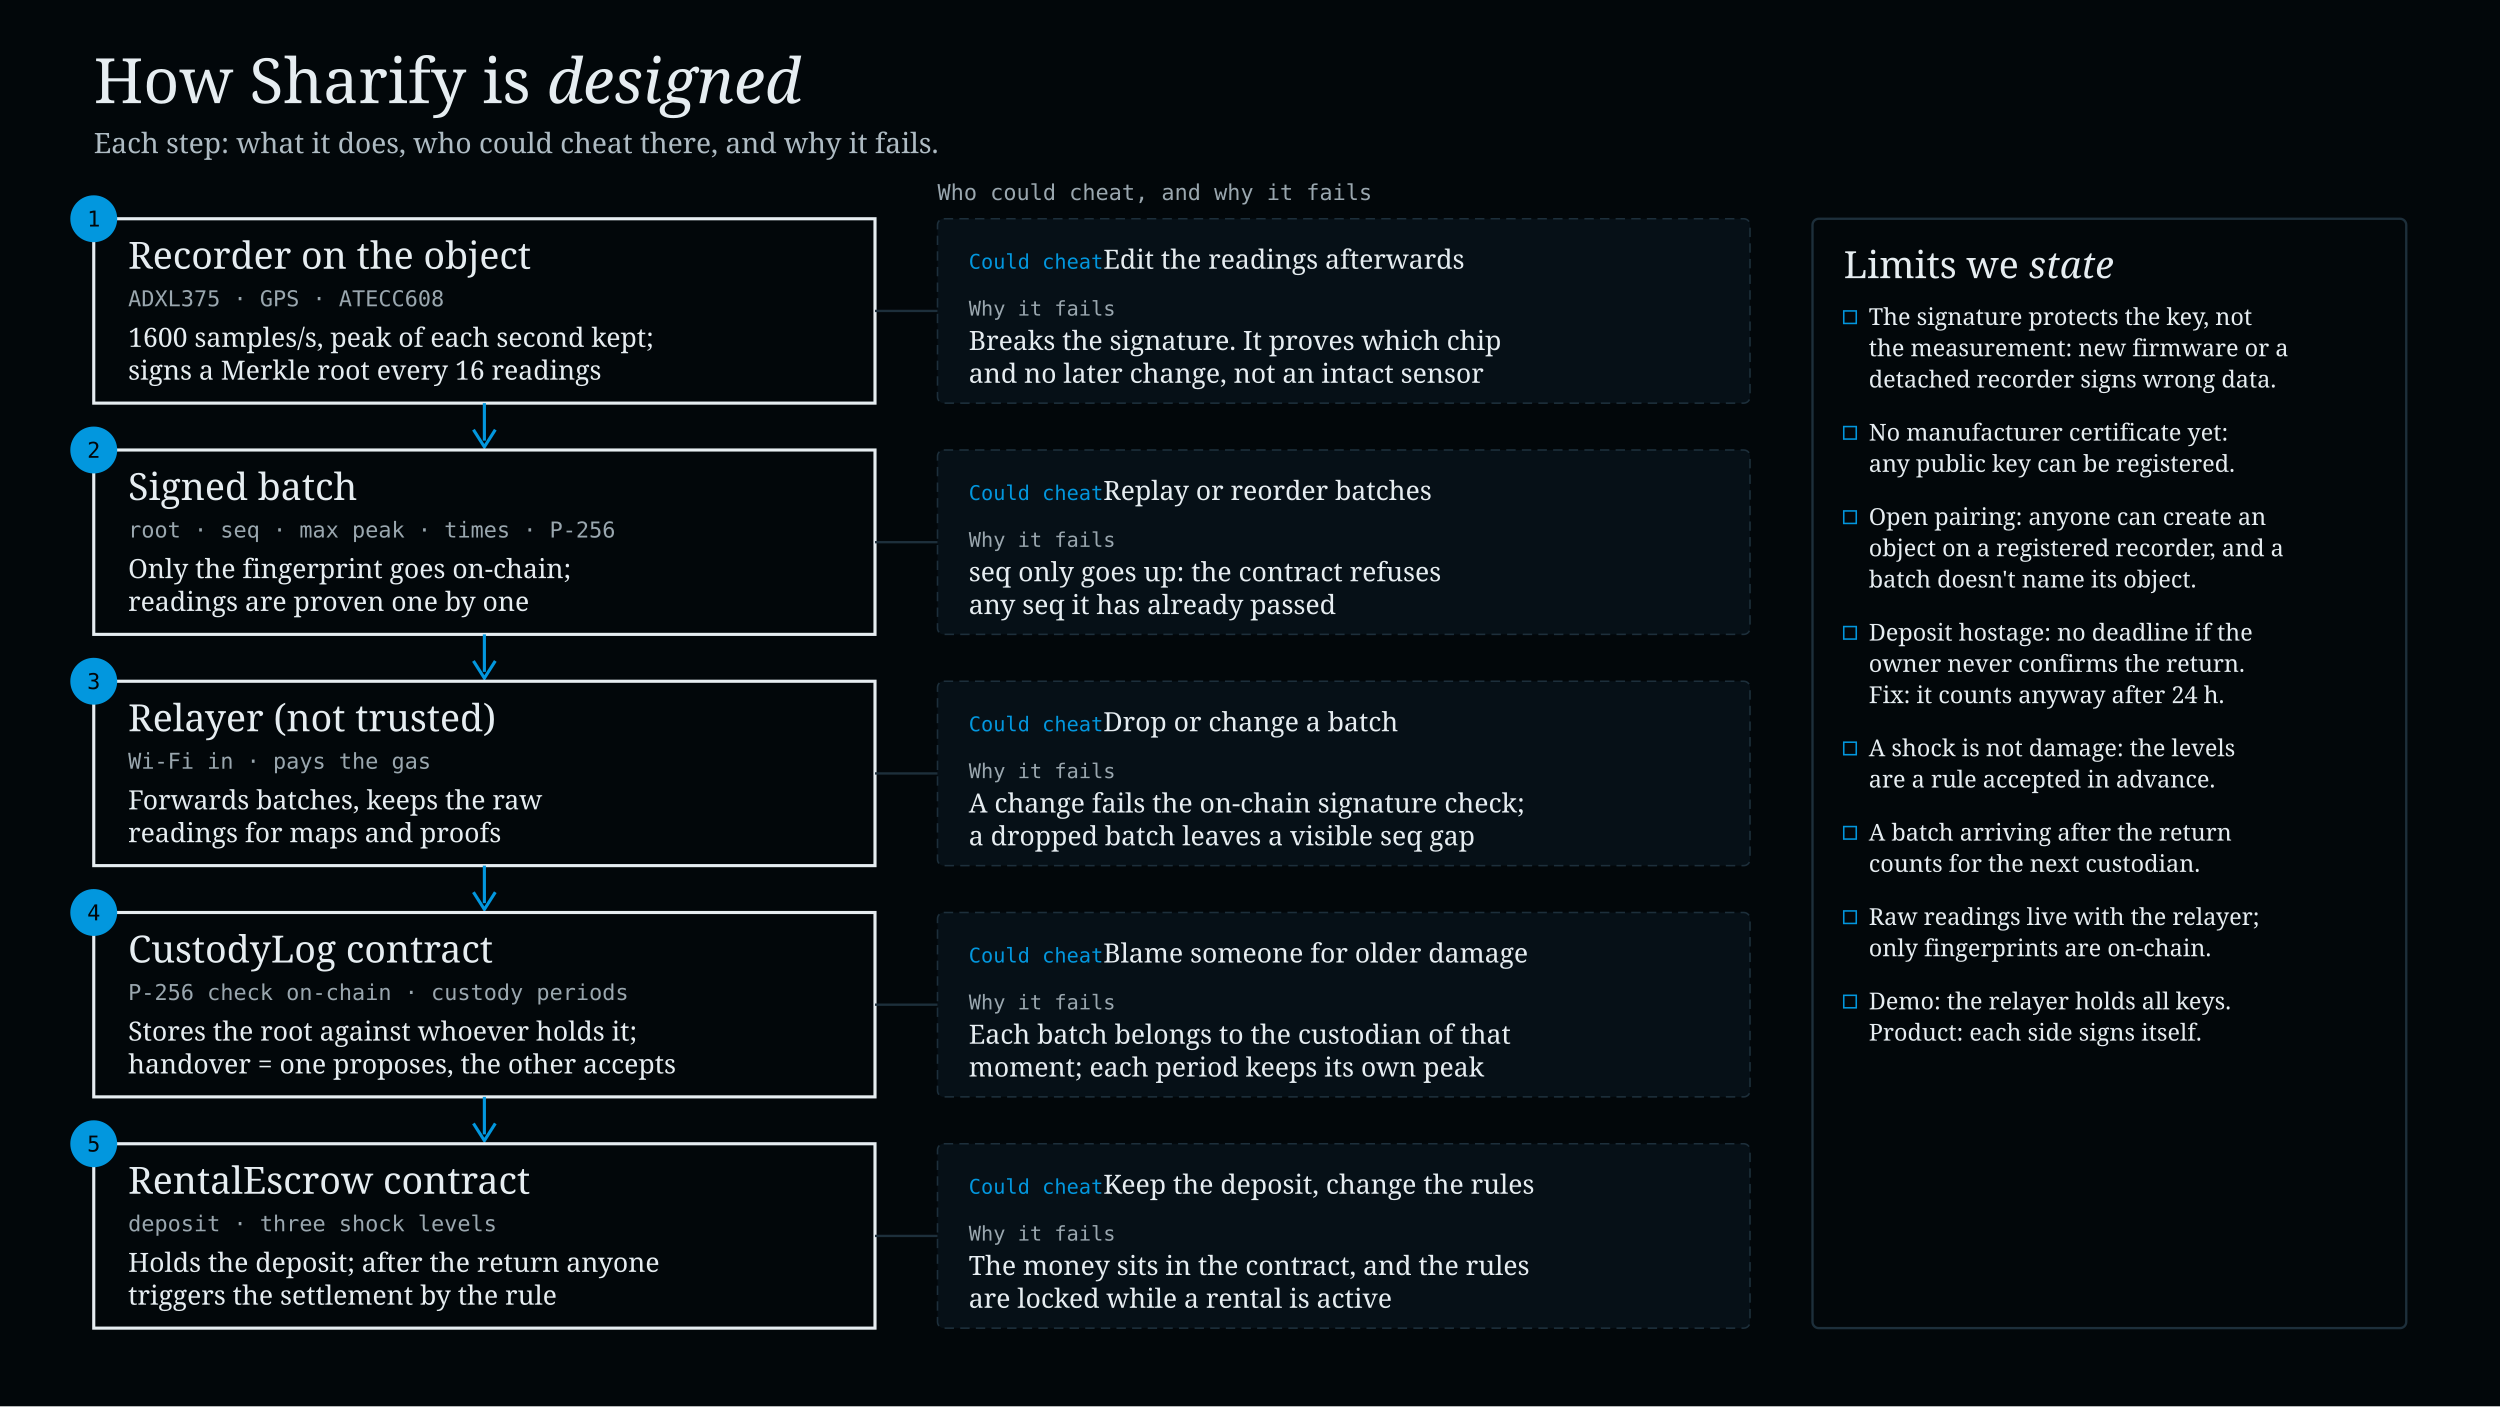
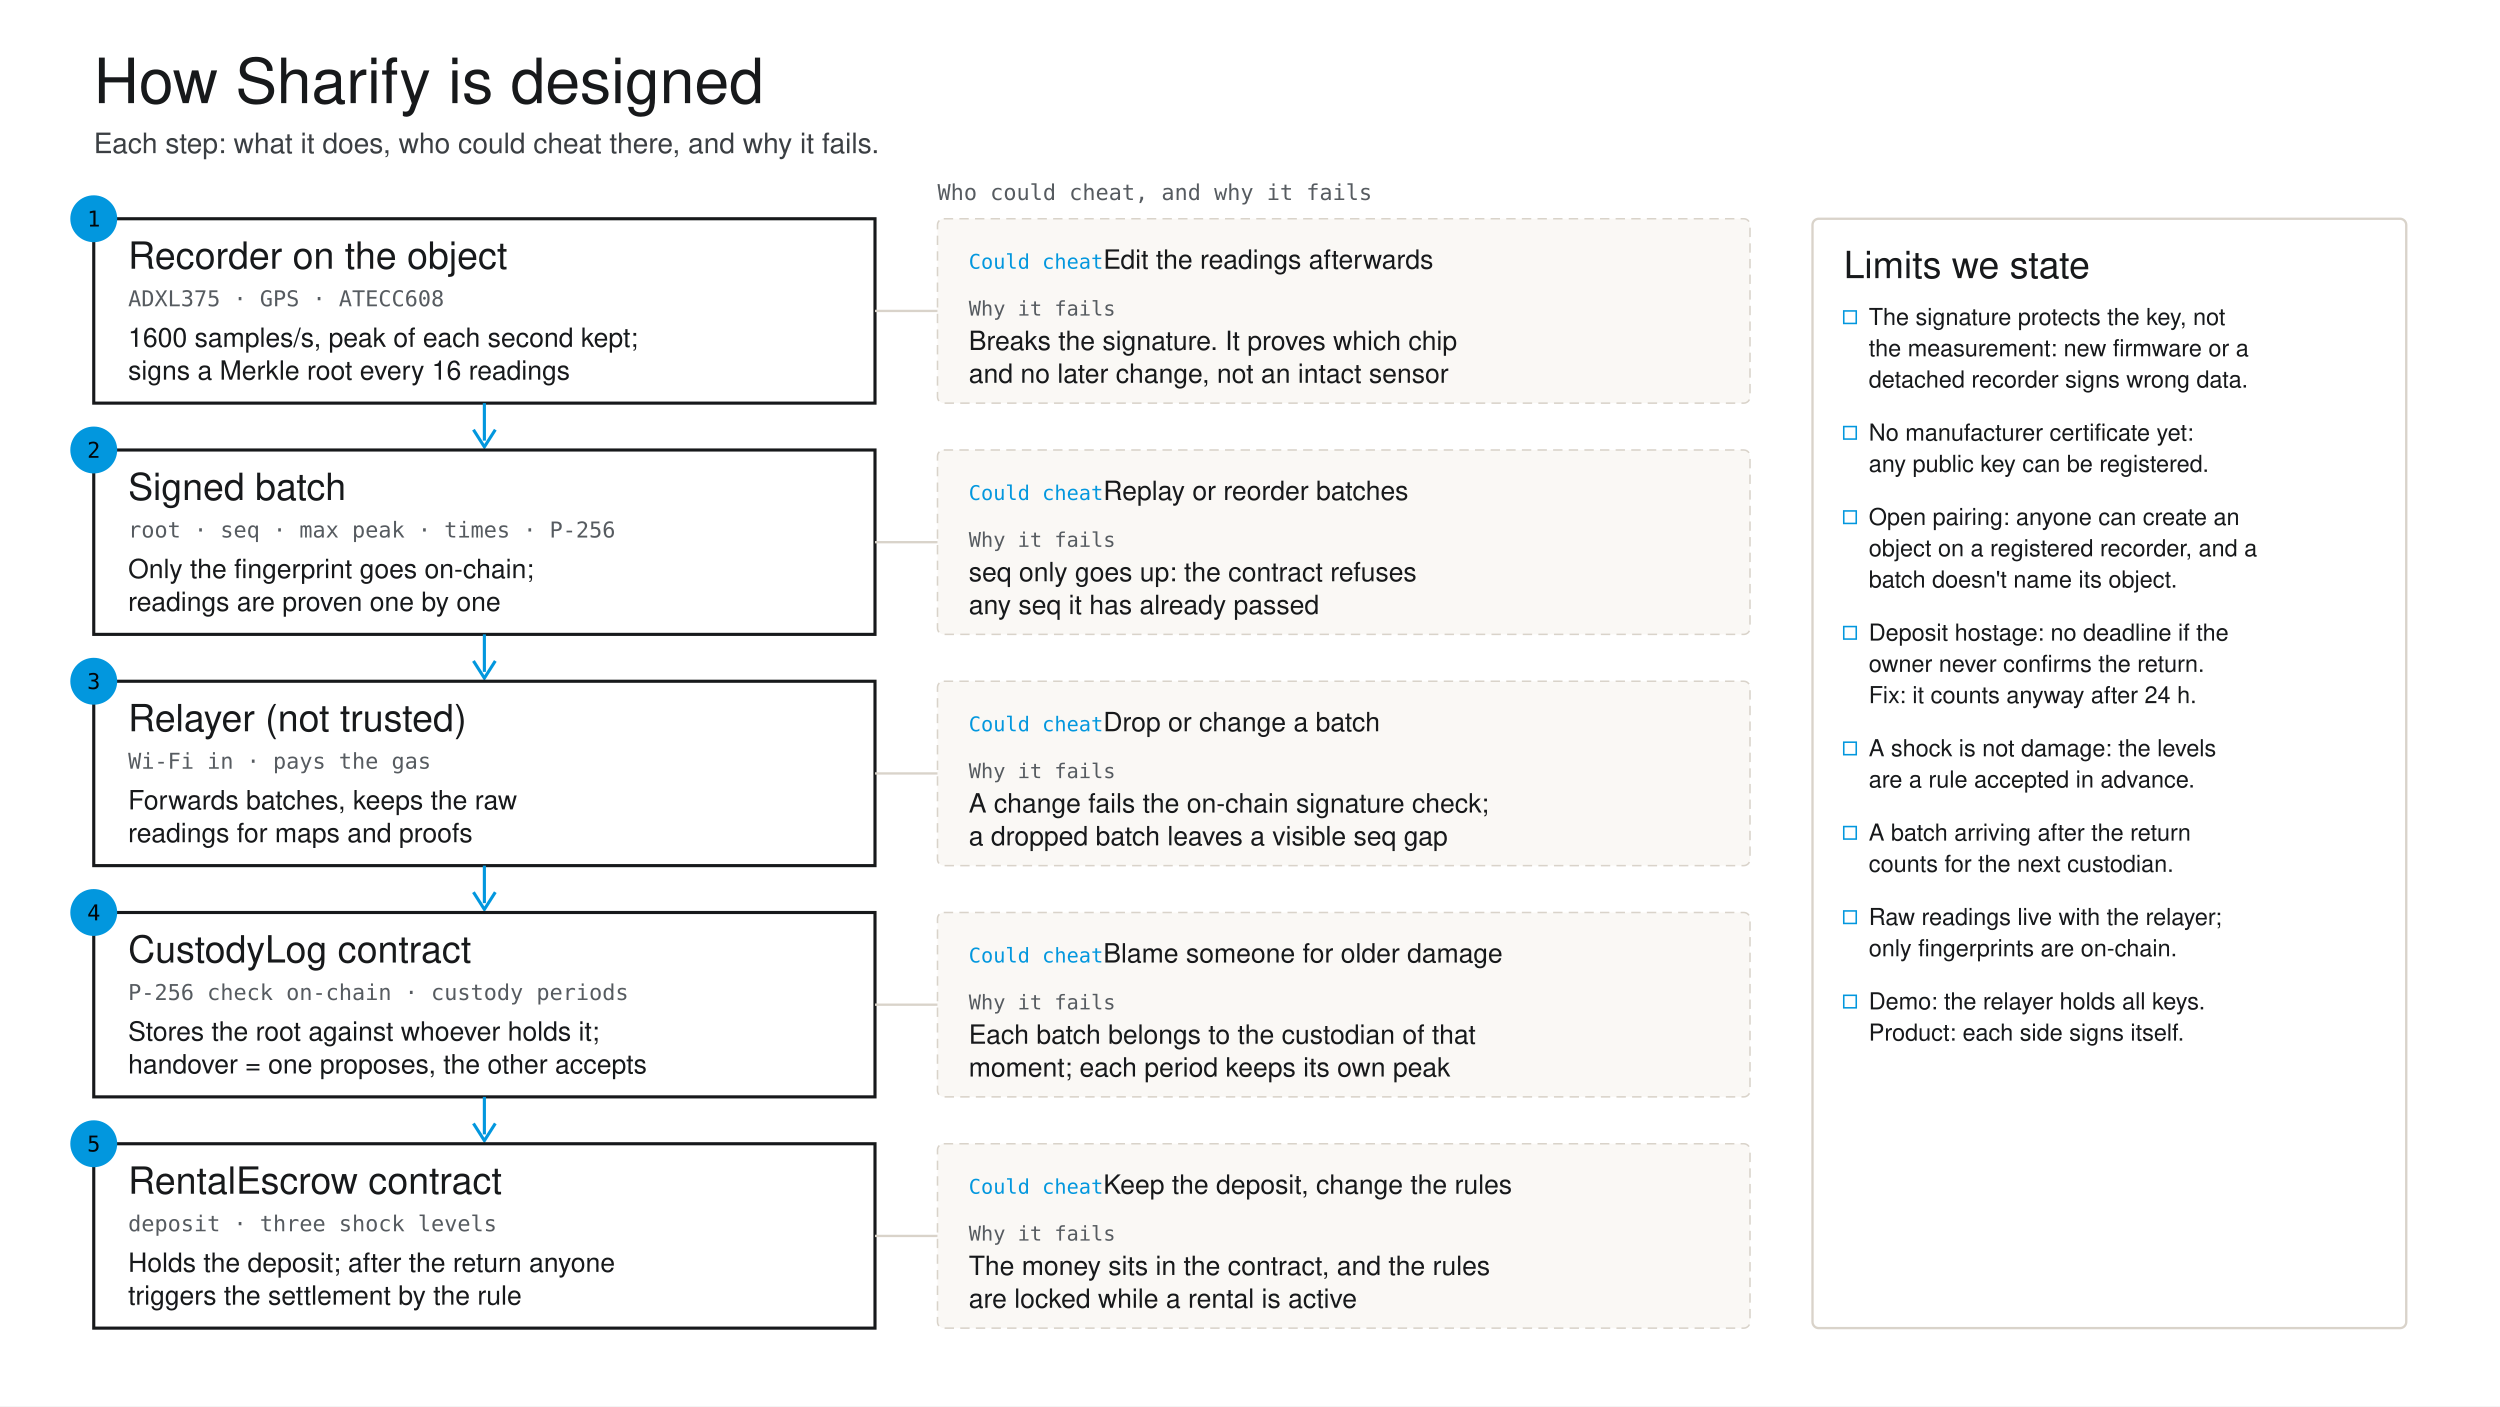
- <svg xmlns="http://www.w3.org/2000/svg" viewBox="0 0 1600 900" width="1600" height="900" font-family="Newsreader, Georgia, serif">
-   <rect width="1600" height="900" fill="#02070A" />
-   <text x="60" y="66" font-size="40" fill="#E6EDF1">How Sharify is <tspan font-style="italic">designed</tspan>
-   </text>
-   <text x="60" y="98" font-size="18" fill="#AEBBC3">Each step: what it does, who could cheat there, and why it fails.</text>
-   <text x="600" y="128" font-size="14" font-family="IBM Plex Mono, Menlo, monospace" fill="#9AA7AF">Who could cheat, and why it fails</text>
-   <rect x="60" y="140" width="500" height="118" fill="#02070A" stroke="#E6EDF1" stroke-width="2" />
+ <svg xmlns="http://www.w3.org/2000/svg" viewBox="0 0 1600 900" width="1600" height="900" font-family="Figtree, Helvetica, Arial, sans-serif">
+   <rect width="1600" height="900" fill="#FFFFFF" />
+   <text x="60" y="66" font-size="40" fill="#17191B">How Sharify is designed</text>
+   <text x="60" y="98" font-size="18" fill="#3B3F43">Each step: what it does, who could cheat there, and why it fails.</text>
+   <text x="600" y="128" font-size="14" font-family="IBM Plex Mono, Menlo, monospace" fill="#565B60">Who could cheat, and why it fails</text>
+   <rect x="60" y="140" width="500" height="118" fill="#FFFFFF" stroke="#17191B" stroke-width="2" />
  <circle cx="60" cy="140" r="15" fill="#0297DE" />
  <text x="60" y="145" font-size="14" font-family="IBM Plex Mono, Menlo, monospace" fill="#02070A" text-anchor="middle">1</text>
-   <text x="82" y="172" font-size="24" fill="#E6EDF1">Recorder on the object</text>
-   <text x="82" y="196" font-size="14" font-family="IBM Plex Mono, Menlo, monospace" fill="#9AA7AF">ADXL375 · GPS · ATECC608</text>
-   <text x="82" y="222" font-size="17" fill="#E6EDF1">1600 samples/s, peak of each second kept;</text>
-   <text x="82" y="243" font-size="17" fill="#E6EDF1">signs a Merkle root every 16 readings</text>
-   <rect x="600" y="140" width="520" height="118" rx="4" fill="#061017" stroke="#1D2F3B" stroke-dasharray="6 4" />
-   <text x="620" y="172" font-size="17" fill="#E6EDF1">
+   <text x="82" y="172" font-size="24" fill="#17191B">Recorder on the object</text>
+   <text x="82" y="196" font-size="14" font-family="IBM Plex Mono, Menlo, monospace" fill="#565B60">ADXL375 · GPS · ATECC608</text>
+   <text x="82" y="222" font-size="17" fill="#17191B">1600 samples/s, peak of each second kept;</text>
+   <text x="82" y="243" font-size="17" fill="#17191B">signs a Merkle root every 16 readings</text>
+   <rect x="600" y="140" width="520" height="118" rx="4" fill="#FAF8F5" stroke="#D9D3CA" stroke-dasharray="6 4" />
+   <text x="620" y="172" font-size="17" fill="#17191B">
    <tspan font-family="IBM Plex Mono, Menlo, monospace" font-size="13" fill="#0297DE">Could cheat  </tspan>Edit the readings afterwards</text>
-   <text x="620" y="202" font-size="13" font-family="IBM Plex Mono, Menlo, monospace" fill="#9AA7AF">Why it fails</text>
-   <text x="620" y="224" font-size="17" fill="#E6EDF1">Breaks the signature. It proves which chip</text>
-   <text x="620" y="245" font-size="17" fill="#E6EDF1">and no later change, not an intact sensor</text>
-   <line x1="560" y1="199" x2="600" y2="199" stroke="#1D2F3B" stroke-width="1.5" />
+   <text x="620" y="202" font-size="13" font-family="IBM Plex Mono, Menlo, monospace" fill="#565B60">Why it fails</text>
+   <text x="620" y="224" font-size="17" fill="#17191B">Breaks the signature. It proves which chip</text>
+   <text x="620" y="245" font-size="17" fill="#17191B">and no later change, not an intact sensor</text>
+   <line x1="560" y1="199" x2="600" y2="199" stroke="#D9D3CA" stroke-width="1.5" />
  <line x1="310" y1="258" x2="310" y2="282" stroke="#0297DE" stroke-width="2" />
  <path d="M303,275 L310,286 L317,275" fill="none" stroke="#0297DE" stroke-width="2" />
-   <rect x="60" y="288" width="500" height="118" fill="#02070A" stroke="#E6EDF1" stroke-width="2" />
+   <rect x="60" y="288" width="500" height="118" fill="#FFFFFF" stroke="#17191B" stroke-width="2" />
  <circle cx="60" cy="288" r="15" fill="#0297DE" />
  <text x="60" y="293" font-size="14" font-family="IBM Plex Mono, Menlo, monospace" fill="#02070A" text-anchor="middle">2</text>
-   <text x="82" y="320" font-size="24" fill="#E6EDF1">Signed batch</text>
-   <text x="82" y="344" font-size="14" font-family="IBM Plex Mono, Menlo, monospace" fill="#9AA7AF">root · seq · max peak · times · P-256</text>
-   <text x="82" y="370" font-size="17" fill="#E6EDF1">Only the fingerprint goes on-chain;</text>
-   <text x="82" y="391" font-size="17" fill="#E6EDF1">readings are proven one by one</text>
-   <rect x="600" y="288" width="520" height="118" rx="4" fill="#061017" stroke="#1D2F3B" stroke-dasharray="6 4" />
-   <text x="620" y="320" font-size="17" fill="#E6EDF1">
+   <text x="82" y="320" font-size="24" fill="#17191B">Signed batch</text>
+   <text x="82" y="344" font-size="14" font-family="IBM Plex Mono, Menlo, monospace" fill="#565B60">root · seq · max peak · times · P-256</text>
+   <text x="82" y="370" font-size="17" fill="#17191B">Only the fingerprint goes on-chain;</text>
+   <text x="82" y="391" font-size="17" fill="#17191B">readings are proven one by one</text>
+   <rect x="600" y="288" width="520" height="118" rx="4" fill="#FAF8F5" stroke="#D9D3CA" stroke-dasharray="6 4" />
+   <text x="620" y="320" font-size="17" fill="#17191B">
    <tspan font-family="IBM Plex Mono, Menlo, monospace" font-size="13" fill="#0297DE">Could cheat  </tspan>Replay or reorder batches</text>
-   <text x="620" y="350" font-size="13" font-family="IBM Plex Mono, Menlo, monospace" fill="#9AA7AF">Why it fails</text>
-   <text x="620" y="372" font-size="17" fill="#E6EDF1">seq only goes up: the contract refuses</text>
-   <text x="620" y="393" font-size="17" fill="#E6EDF1">any seq it has already passed</text>
-   <line x1="560" y1="347" x2="600" y2="347" stroke="#1D2F3B" stroke-width="1.5" />
+   <text x="620" y="350" font-size="13" font-family="IBM Plex Mono, Menlo, monospace" fill="#565B60">Why it fails</text>
+   <text x="620" y="372" font-size="17" fill="#17191B">seq only goes up: the contract refuses</text>
+   <text x="620" y="393" font-size="17" fill="#17191B">any seq it has already passed</text>
+   <line x1="560" y1="347" x2="600" y2="347" stroke="#D9D3CA" stroke-width="1.5" />
  <line x1="310" y1="406" x2="310" y2="430" stroke="#0297DE" stroke-width="2" />
  <path d="M303,423 L310,434 L317,423" fill="none" stroke="#0297DE" stroke-width="2" />
-   <rect x="60" y="436" width="500" height="118" fill="#02070A" stroke="#E6EDF1" stroke-width="2" />
+   <rect x="60" y="436" width="500" height="118" fill="#FFFFFF" stroke="#17191B" stroke-width="2" />
  <circle cx="60" cy="436" r="15" fill="#0297DE" />
  <text x="60" y="441" font-size="14" font-family="IBM Plex Mono, Menlo, monospace" fill="#02070A" text-anchor="middle">3</text>
-   <text x="82" y="468" font-size="24" fill="#E6EDF1">Relayer (not trusted)</text>
-   <text x="82" y="492" font-size="14" font-family="IBM Plex Mono, Menlo, monospace" fill="#9AA7AF">Wi-Fi in · pays the gas</text>
-   <text x="82" y="518" font-size="17" fill="#E6EDF1">Forwards batches, keeps the raw</text>
-   <text x="82" y="539" font-size="17" fill="#E6EDF1">readings for maps and proofs</text>
-   <rect x="600" y="436" width="520" height="118" rx="4" fill="#061017" stroke="#1D2F3B" stroke-dasharray="6 4" />
-   <text x="620" y="468" font-size="17" fill="#E6EDF1">
+   <text x="82" y="468" font-size="24" fill="#17191B">Relayer (not trusted)</text>
+   <text x="82" y="492" font-size="14" font-family="IBM Plex Mono, Menlo, monospace" fill="#565B60">Wi-Fi in · pays the gas</text>
+   <text x="82" y="518" font-size="17" fill="#17191B">Forwards batches, keeps the raw</text>
+   <text x="82" y="539" font-size="17" fill="#17191B">readings for maps and proofs</text>
+   <rect x="600" y="436" width="520" height="118" rx="4" fill="#FAF8F5" stroke="#D9D3CA" stroke-dasharray="6 4" />
+   <text x="620" y="468" font-size="17" fill="#17191B">
    <tspan font-family="IBM Plex Mono, Menlo, monospace" font-size="13" fill="#0297DE">Could cheat  </tspan>Drop or change a batch</text>
-   <text x="620" y="498" font-size="13" font-family="IBM Plex Mono, Menlo, monospace" fill="#9AA7AF">Why it fails</text>
-   <text x="620" y="520" font-size="17" fill="#E6EDF1">A change fails the on-chain signature check;</text>
-   <text x="620" y="541" font-size="17" fill="#E6EDF1">a dropped batch leaves a visible seq gap</text>
-   <line x1="560" y1="495" x2="600" y2="495" stroke="#1D2F3B" stroke-width="1.5" />
+   <text x="620" y="498" font-size="13" font-family="IBM Plex Mono, Menlo, monospace" fill="#565B60">Why it fails</text>
+   <text x="620" y="520" font-size="17" fill="#17191B">A change fails the on-chain signature check;</text>
+   <text x="620" y="541" font-size="17" fill="#17191B">a dropped batch leaves a visible seq gap</text>
+   <line x1="560" y1="495" x2="600" y2="495" stroke="#D9D3CA" stroke-width="1.5" />
  <line x1="310" y1="554" x2="310" y2="578" stroke="#0297DE" stroke-width="2" />
  <path d="M303,571 L310,582 L317,571" fill="none" stroke="#0297DE" stroke-width="2" />
-   <rect x="60" y="584" width="500" height="118" fill="#02070A" stroke="#E6EDF1" stroke-width="2" />
+   <rect x="60" y="584" width="500" height="118" fill="#FFFFFF" stroke="#17191B" stroke-width="2" />
  <circle cx="60" cy="584" r="15" fill="#0297DE" />
  <text x="60" y="589" font-size="14" font-family="IBM Plex Mono, Menlo, monospace" fill="#02070A" text-anchor="middle">4</text>
-   <text x="82" y="616" font-size="24" fill="#E6EDF1">CustodyLog contract</text>
-   <text x="82" y="640" font-size="14" font-family="IBM Plex Mono, Menlo, monospace" fill="#9AA7AF">P-256 check on-chain · custody periods</text>
-   <text x="82" y="666" font-size="17" fill="#E6EDF1">Stores the root against whoever holds it;</text>
-   <text x="82" y="687" font-size="17" fill="#E6EDF1">handover = one proposes, the other accepts</text>
-   <rect x="600" y="584" width="520" height="118" rx="4" fill="#061017" stroke="#1D2F3B" stroke-dasharray="6 4" />
-   <text x="620" y="616" font-size="17" fill="#E6EDF1">
+   <text x="82" y="616" font-size="24" fill="#17191B">CustodyLog contract</text>
+   <text x="82" y="640" font-size="14" font-family="IBM Plex Mono, Menlo, monospace" fill="#565B60">P-256 check on-chain · custody periods</text>
+   <text x="82" y="666" font-size="17" fill="#17191B">Stores the root against whoever holds it;</text>
+   <text x="82" y="687" font-size="17" fill="#17191B">handover = one proposes, the other accepts</text>
+   <rect x="600" y="584" width="520" height="118" rx="4" fill="#FAF8F5" stroke="#D9D3CA" stroke-dasharray="6 4" />
+   <text x="620" y="616" font-size="17" fill="#17191B">
    <tspan font-family="IBM Plex Mono, Menlo, monospace" font-size="13" fill="#0297DE">Could cheat  </tspan>Blame someone for older damage</text>
-   <text x="620" y="646" font-size="13" font-family="IBM Plex Mono, Menlo, monospace" fill="#9AA7AF">Why it fails</text>
-   <text x="620" y="668" font-size="17" fill="#E6EDF1">Each batch belongs to the custodian of that</text>
-   <text x="620" y="689" font-size="17" fill="#E6EDF1">moment; each period keeps its own peak</text>
-   <line x1="560" y1="643" x2="600" y2="643" stroke="#1D2F3B" stroke-width="1.5" />
+   <text x="620" y="646" font-size="13" font-family="IBM Plex Mono, Menlo, monospace" fill="#565B60">Why it fails</text>
+   <text x="620" y="668" font-size="17" fill="#17191B">Each batch belongs to the custodian of that</text>
+   <text x="620" y="689" font-size="17" fill="#17191B">moment; each period keeps its own peak</text>
+   <line x1="560" y1="643" x2="600" y2="643" stroke="#D9D3CA" stroke-width="1.5" />
  <line x1="310" y1="702" x2="310" y2="726" stroke="#0297DE" stroke-width="2" />
  <path d="M303,719 L310,730 L317,719" fill="none" stroke="#0297DE" stroke-width="2" />
-   <rect x="60" y="732" width="500" height="118" fill="#02070A" stroke="#E6EDF1" stroke-width="2" />
+   <rect x="60" y="732" width="500" height="118" fill="#FFFFFF" stroke="#17191B" stroke-width="2" />
  <circle cx="60" cy="732" r="15" fill="#0297DE" />
  <text x="60" y="737" font-size="14" font-family="IBM Plex Mono, Menlo, monospace" fill="#02070A" text-anchor="middle">5</text>
-   <text x="82" y="764" font-size="24" fill="#E6EDF1">RentalEscrow contract</text>
-   <text x="82" y="788" font-size="14" font-family="IBM Plex Mono, Menlo, monospace" fill="#9AA7AF">deposit · three shock levels</text>
-   <text x="82" y="814" font-size="17" fill="#E6EDF1">Holds the deposit; after the return anyone</text>
-   <text x="82" y="835" font-size="17" fill="#E6EDF1">triggers the settlement by the rule</text>
-   <rect x="600" y="732" width="520" height="118" rx="4" fill="#061017" stroke="#1D2F3B" stroke-dasharray="6 4" />
-   <text x="620" y="764" font-size="17" fill="#E6EDF1">
+   <text x="82" y="764" font-size="24" fill="#17191B">RentalEscrow contract</text>
+   <text x="82" y="788" font-size="14" font-family="IBM Plex Mono, Menlo, monospace" fill="#565B60">deposit · three shock levels</text>
+   <text x="82" y="814" font-size="17" fill="#17191B">Holds the deposit; after the return anyone</text>
+   <text x="82" y="835" font-size="17" fill="#17191B">triggers the settlement by the rule</text>
+   <rect x="600" y="732" width="520" height="118" rx="4" fill="#FAF8F5" stroke="#D9D3CA" stroke-dasharray="6 4" />
+   <text x="620" y="764" font-size="17" fill="#17191B">
    <tspan font-family="IBM Plex Mono, Menlo, monospace" font-size="13" fill="#0297DE">Could cheat  </tspan>Keep the deposit, change the rules</text>
-   <text x="620" y="794" font-size="13" font-family="IBM Plex Mono, Menlo, monospace" fill="#9AA7AF">Why it fails</text>
-   <text x="620" y="816" font-size="17" fill="#E6EDF1">The money sits in the contract, and the rules</text>
-   <text x="620" y="837" font-size="17" fill="#E6EDF1">are locked while a rental is active</text>
-   <line x1="560" y1="791" x2="600" y2="791" stroke="#1D2F3B" stroke-width="1.5" />
-   <rect x="1160" y="140" width="380" height="710" rx="4" fill="#02070A" stroke="#1D2F3B" stroke-width="1.5" />
-   <text x="1180" y="178" font-size="24" fill="#E6EDF1">Limits we <tspan font-style="italic">state</tspan>
-   </text>
+   <text x="620" y="794" font-size="13" font-family="IBM Plex Mono, Menlo, monospace" fill="#565B60">Why it fails</text>
+   <text x="620" y="816" font-size="17" fill="#17191B">The money sits in the contract, and the rules</text>
+   <text x="620" y="837" font-size="17" fill="#17191B">are locked while a rental is active</text>
+   <line x1="560" y1="791" x2="600" y2="791" stroke="#D9D3CA" stroke-width="1.5" />
+   <rect x="1160" y="140" width="380" height="710" rx="4" fill="#FFFFFF" stroke="#D9D3CA" stroke-width="1.5" />
+   <text x="1180" y="178" font-size="24" fill="#17191B">Limits we state</text>
  <rect x="1180" y="199" width="8" height="8" fill="none" stroke="#0297DE" />
-   <text x="1196" y="208" font-size="15" fill="#E6EDF1">The signature protects the key, not</text>
-   <text x="1196" y="228" font-size="15" fill="#E6EDF1">the measurement: new firmware or a</text>
-   <text x="1196" y="248" font-size="15" fill="#E6EDF1">detached recorder signs wrong data.</text>
+   <text x="1196" y="208" font-size="15" fill="#17191B">The signature protects the key, not</text>
+   <text x="1196" y="228" font-size="15" fill="#17191B">the measurement: new firmware or a</text>
+   <text x="1196" y="248" font-size="15" fill="#17191B">detached recorder signs wrong data.</text>
  <rect x="1180" y="273" width="8" height="8" fill="none" stroke="#0297DE" />
-   <text x="1196" y="282" font-size="15" fill="#E6EDF1">No manufacturer certificate yet:</text>
-   <text x="1196" y="302" font-size="15" fill="#E6EDF1">any public key can be registered.</text>
+   <text x="1196" y="282" font-size="15" fill="#17191B">No manufacturer certificate yet:</text>
+   <text x="1196" y="302" font-size="15" fill="#17191B">any public key can be registered.</text>
  <rect x="1180" y="327" width="8" height="8" fill="none" stroke="#0297DE" />
-   <text x="1196" y="336" font-size="15" fill="#E6EDF1">Open pairing: anyone can create an</text>
-   <text x="1196" y="356" font-size="15" fill="#E6EDF1">object on a registered recorder, and a</text>
-   <text x="1196" y="376" font-size="15" fill="#E6EDF1">batch doesn't name its object.</text>
+   <text x="1196" y="336" font-size="15" fill="#17191B">Open pairing: anyone can create an</text>
+   <text x="1196" y="356" font-size="15" fill="#17191B">object on a registered recorder, and a</text>
+   <text x="1196" y="376" font-size="15" fill="#17191B">batch doesn't name its object.</text>
  <rect x="1180" y="401" width="8" height="8" fill="none" stroke="#0297DE" />
-   <text x="1196" y="410" font-size="15" fill="#E6EDF1">Deposit hostage: no deadline if the</text>
-   <text x="1196" y="430" font-size="15" fill="#E6EDF1">owner never confirms the return.</text>
-   <text x="1196" y="450" font-size="15" fill="#E6EDF1">Fix: it counts anyway after 24 h.</text>
+   <text x="1196" y="410" font-size="15" fill="#17191B">Deposit hostage: no deadline if the</text>
+   <text x="1196" y="430" font-size="15" fill="#17191B">owner never confirms the return.</text>
+   <text x="1196" y="450" font-size="15" fill="#17191B">Fix: it counts anyway after 24 h.</text>
  <rect x="1180" y="475" width="8" height="8" fill="none" stroke="#0297DE" />
-   <text x="1196" y="484" font-size="15" fill="#E6EDF1">A shock is not damage: the levels</text>
-   <text x="1196" y="504" font-size="15" fill="#E6EDF1">are a rule accepted in advance.</text>
+   <text x="1196" y="484" font-size="15" fill="#17191B">A shock is not damage: the levels</text>
+   <text x="1196" y="504" font-size="15" fill="#17191B">are a rule accepted in advance.</text>
  <rect x="1180" y="529" width="8" height="8" fill="none" stroke="#0297DE" />
-   <text x="1196" y="538" font-size="15" fill="#E6EDF1">A batch arriving after the return</text>
-   <text x="1196" y="558" font-size="15" fill="#E6EDF1">counts for the next custodian.</text>
+   <text x="1196" y="538" font-size="15" fill="#17191B">A batch arriving after the return</text>
+   <text x="1196" y="558" font-size="15" fill="#17191B">counts for the next custodian.</text>
  <rect x="1180" y="583" width="8" height="8" fill="none" stroke="#0297DE" />
-   <text x="1196" y="592" font-size="15" fill="#E6EDF1">Raw readings live with the relayer;</text>
-   <text x="1196" y="612" font-size="15" fill="#E6EDF1">only fingerprints are on-chain.</text>
+   <text x="1196" y="592" font-size="15" fill="#17191B">Raw readings live with the relayer;</text>
+   <text x="1196" y="612" font-size="15" fill="#17191B">only fingerprints are on-chain.</text>
  <rect x="1180" y="637" width="8" height="8" fill="none" stroke="#0297DE" />
-   <text x="1196" y="646" font-size="15" fill="#E6EDF1">Demo: the relayer holds all keys.</text>
-   <text x="1196" y="666" font-size="15" fill="#E6EDF1">Product: each side signs itself.</text>
+   <text x="1196" y="646" font-size="15" fill="#17191B">Demo: the relayer holds all keys.</text>
+   <text x="1196" y="666" font-size="15" fill="#17191B">Product: each side signs itself.</text>
</svg>
